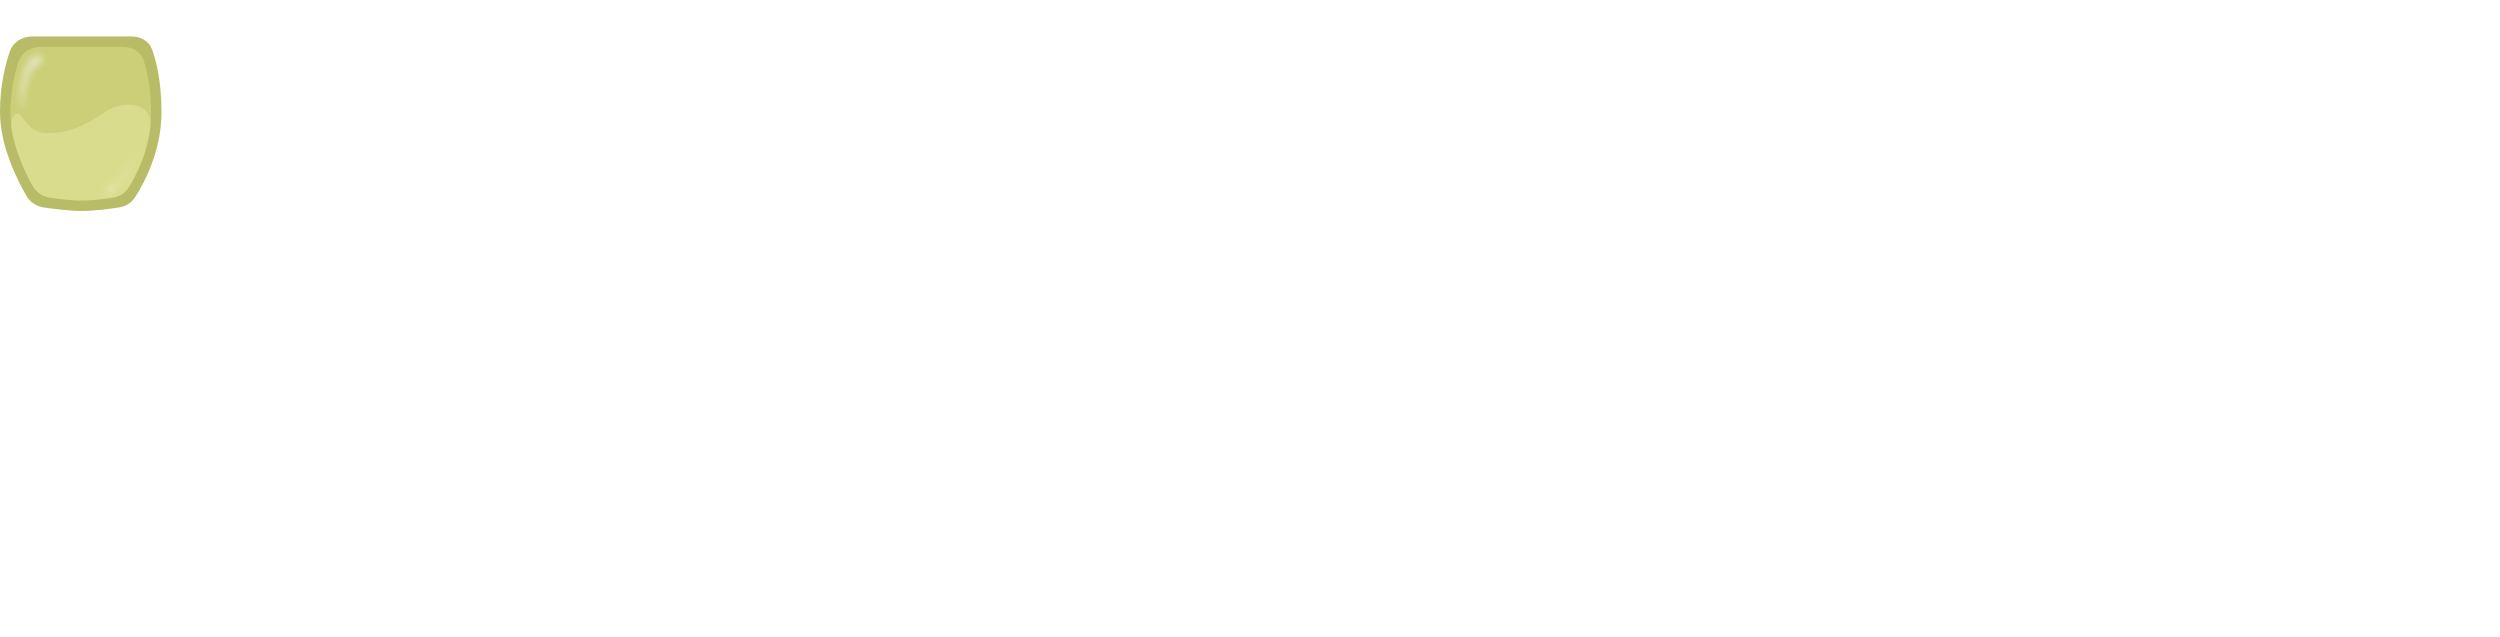
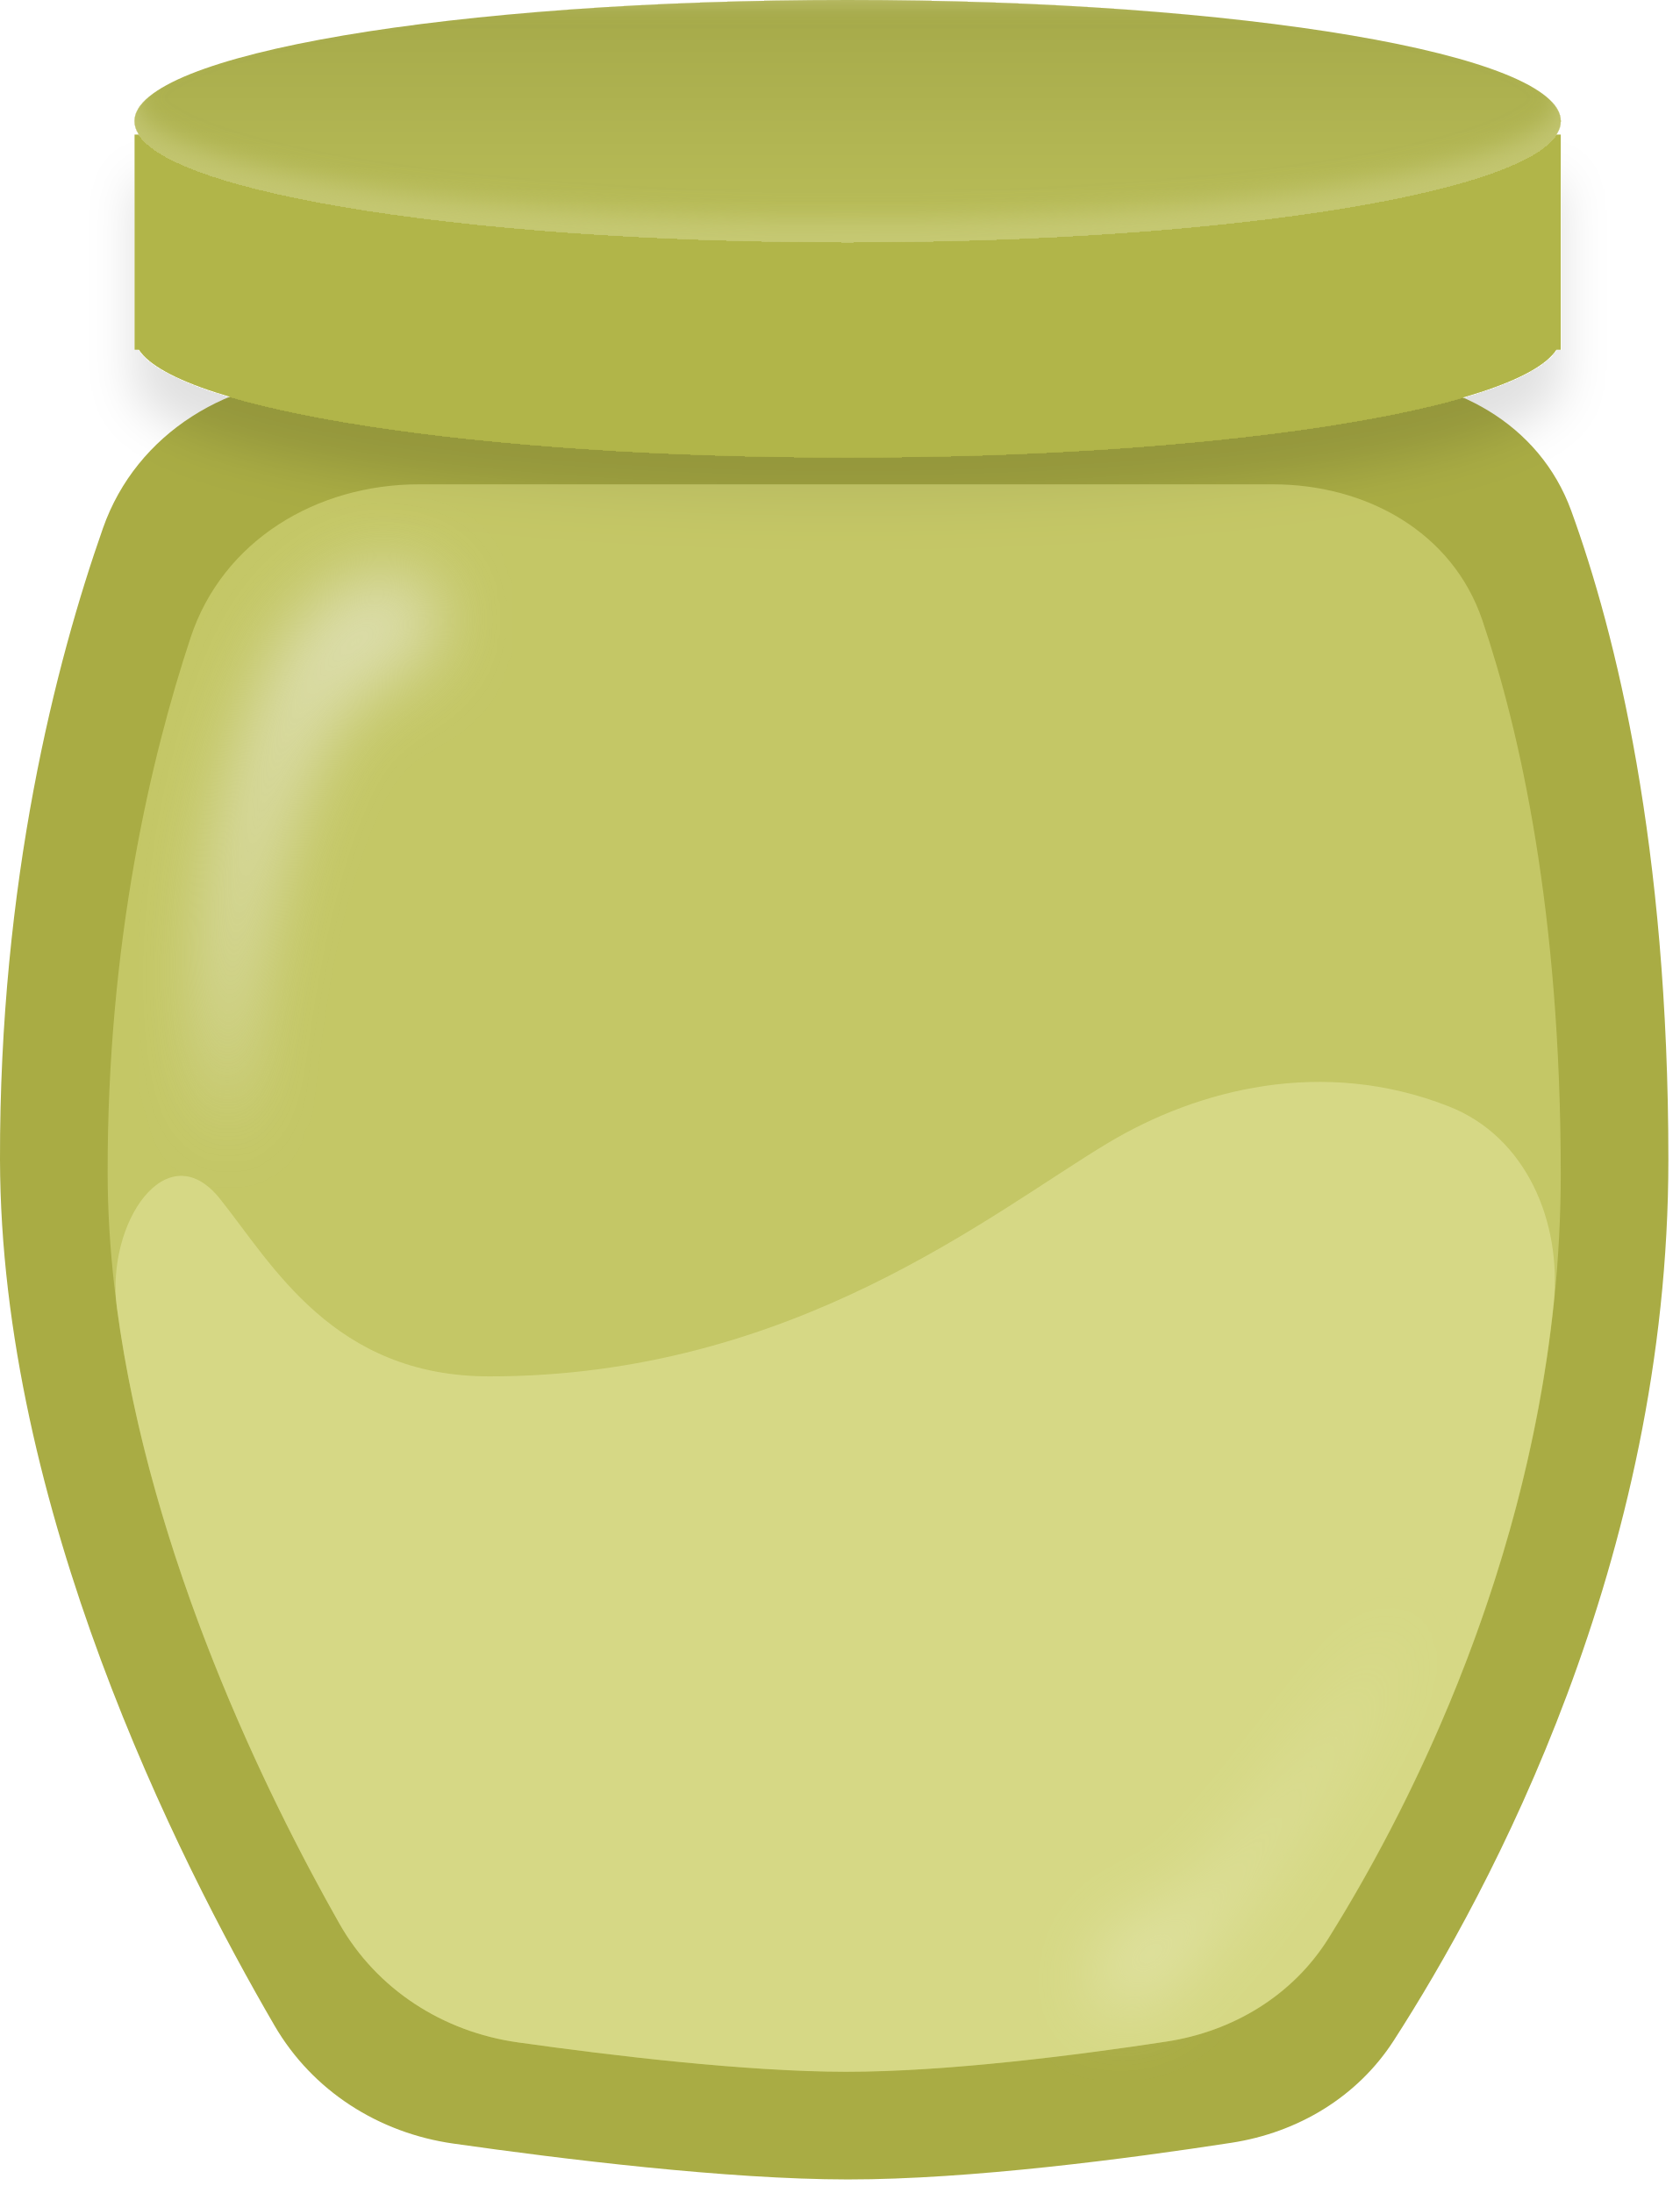
- <svg xmlns="http://www.w3.org/2000/svg" width="1107" height="282" viewBox="0 0 1107 282" fill="none">
-   <path d="M4.412 22.642C5.858 18.527 9.868 16.146 14.229 16.146H58.322C62.296 16.146 65.984 18.157 67.342 21.892C69.258 27.163 71.506 36.22 71.506 49.707C71.506 66.893 63.853 81.078 59.735 87.466C58.175 89.886 55.627 91.408 52.781 91.847C48.394 92.523 41.573 93.423 36.33 93.419C31.182 93.416 24.122 92.55 19.425 91.881C16.225 91.425 13.394 89.621 11.768 86.828C7.605 79.678 0.03 64.624 0 49.707C-0.024 37.791 2.383 28.419 4.412 22.642Z" fill="#B9BC66" />
-   <g filter="url(#filter0_d_549_13281)">
+ <svg xmlns="http://www.w3.org/2000/svg" width="72" height="94" viewBox="0 0 72 94" fill="none">
+   <path d="M4.412 22.642C5.858 18.527 9.868 16.146 14.229 16.146H58.322C62.296 16.146 65.984 18.157 67.342 21.892C69.258 27.163 71.506 36.22 71.506 49.707C71.506 66.893 63.853 81.078 59.735 87.466C58.175 89.886 55.627 91.408 52.781 91.847C48.394 92.523 41.573 93.423 36.33 93.419C31.182 93.416 24.122 92.55 19.425 91.881C16.225 91.425 13.394 89.621 11.768 86.828C7.605 79.678 0.03 64.624 0 49.707C-0.024 37.791 2.383 28.419 4.412 22.642Z" fill="#A9AC44" />
+   <g filter="url(#filter0_d_549_13275)">
    <path d="M66.893 14.993H66.706C65.016 17.588 52.062 19.607 36.331 19.607C20.6 19.607 7.646 17.588 5.956 14.993H5.767V5.767H66.893V14.993Z" fill="#B1B549" />
  </g>
-   <g filter="url(#filter1_i_549_13281)">
-     <path d="M66.893 5.19C66.893 8.056 53.21 10.38 36.33 10.38C19.451 10.38 5.767 8.056 5.767 5.19C5.767 2.324 19.451 0 36.33 0C53.21 0 66.893 2.324 66.893 5.19Z" fill="#B9BC66" />
+   <g filter="url(#filter1_i_549_13275)">
+     <path d="M66.893 5.19C66.893 8.056 53.21 10.38 36.33 10.38C19.451 10.38 5.767 8.056 5.767 5.19C5.767 2.324 19.451 0 36.33 0C53.21 0 66.893 2.324 66.893 5.19Z" fill="url(#paint0_linear_549_13275)" />
  </g>
  <path d="M8.17 27.325C9.547 23.165 13.574 20.76 17.956 20.76H54.551C58.547 20.76 62.249 22.798 63.532 26.582C65.136 31.314 66.893 39.064 66.893 50.313C66.893 65.027 60.592 77.243 56.946 83.08C55.413 85.534 52.853 87.077 49.993 87.512C46.17 88.095 40.593 88.809 36.255 88.806C32.01 88.803 26.27 88.12 22.2 87.546C18.986 87.094 16.146 85.273 14.547 82.448C10.868 75.952 4.639 63.075 4.613 50.313C4.594 40.382 6.47 32.458 8.17 27.325Z" fill="#E0E389" fill-opacity="0.5" />
-   <g filter="url(#filter2_f_549_13281)">
+   <g filter="url(#filter2_f_549_13275)">
    <path d="M9.925 48.898C7.779 41.979 9.709 33.664 10.942 30.372C11.615 28.576 12.043 27.199 13.623 25.783C17.966 21.892 21.555 27.311 16.343 29.332C12.174 30.95 10.327 43.05 9.925 48.898Z" fill="#F6F6F6" fill-opacity="0.5" />
  </g>
-   <g filter="url(#filter3_f_549_13281)">
+   <g filter="url(#filter3_f_549_13275)">
    <path d="M60.392 69.286C57.728 75.305 53.333 81.07 51.468 83.201C50.451 84.363 49.694 85.282 48.614 85.856C45.647 87.435 47.228 82.1 49.552 82.242C51.412 82.355 57.553 73.652 60.392 69.286Z" fill="#F6F6F6" fill-opacity="0.5" />
  </g>
  <path d="M56.937 83.075C60.11 77.996 65.292 68.091 66.585 55.91C66.96 52.376 65.409 48.728 62.102 47.427C56.696 45.301 51.335 46.685 47.479 48.997C42.479 51.995 33.979 58.997 20.979 58.997C14.282 58.997 11.662 54.179 9.425 51.382C7.146 48.533 4.524 52.447 5.009 56.062C6.449 66.806 11.413 76.926 14.538 82.443C16.138 85.268 18.977 87.089 22.191 87.542C26.262 88.115 32.001 88.798 36.247 88.801C40.584 88.804 46.161 88.09 49.984 87.508C52.845 87.072 55.405 85.529 56.937 83.075Z" fill="#E8EAA5" fill-opacity="0.5" />
  <defs>
-     <filter id="filter0_d_549_13281" x="1038.77" y="193.767" width="65.126" height="17.841" filterUnits="userSpaceOnUse" color-interpolation-filters="sRGB">
+     <filter id="filter0_d_549_13275" x="3.767" y="5.767" width="65.126" height="17.841" filterUnits="userSpaceOnUse" color-interpolation-filters="sRGB">
      <feFlood flood-opacity="0" result="BackgroundImageFix" />
      <feColorMatrix in="SourceAlpha" type="matrix" values="0 0 0 0 0 0 0 0 0 0 0 0 0 0 0 0 0 0 127 0" result="hardAlpha" />
      <feOffset dy="2" />
      <feGaussianBlur stdDeviation="1" />
      <feComposite in2="hardAlpha" operator="out" />
      <feColorMatrix type="matrix" values="0 0 0 0 0 0 0 0 0 0 0 0 0 0 0 0 0 0 0.12 0" />
-       <feBlend mode="normal" in2="BackgroundImageFix" result="effect1_dropShadow_549_13281" />
-       <feBlend mode="normal" in="SourceGraphic" in2="effect1_dropShadow_549_13281" result="shape" />
+       <feBlend mode="normal" in2="BackgroundImageFix" result="effect1_dropShadow_549_13275" />
+       <feBlend mode="normal" in="SourceGraphic" in2="effect1_dropShadow_549_13275" result="shape" />
    </filter>
-     <filter id="filter1_i_549_13281" x="1040.77" y="187" width="61.127" height="11.38" filterUnits="userSpaceOnUse" color-interpolation-filters="sRGB">
+     <filter id="filter1_i_549_13275" x="5.767" y="-1" width="61.127" height="11.38" filterUnits="userSpaceOnUse" color-interpolation-filters="sRGB">
      <feFlood flood-opacity="0" result="BackgroundImageFix" />
      <feBlend mode="normal" in="SourceGraphic" in2="BackgroundImageFix" result="shape" />
      <feColorMatrix in="SourceAlpha" type="matrix" values="0 0 0 0 0 0 0 0 0 0 0 0 0 0 0 0 0 0 127 0" result="hardAlpha" />
      <feOffset dy="-1" />
      <feGaussianBlur stdDeviation="0.5" />
      <feComposite in2="hardAlpha" operator="arithmetic" k2="-1" k3="1" />
      <feColorMatrix type="matrix" values="0 0 0 0 0.823 0 0 0 0 0.83 0 0 0 0 0.551 0 0 0 0.5 0" />
-       <feBlend mode="normal" in2="shape" result="effect1_innerShadow_549_13281" />
+       <feBlend mode="normal" in2="shape" result="effect1_innerShadow_549_13275" />
    </filter>
-     <filter id="filter2_f_549_13281" x="5.96" y="21.411" width="15.966" height="30.487" filterUnits="userSpaceOnUse" color-interpolation-filters="sRGB">
+     <filter id="filter2_f_549_13275" x="5.96" y="21.411" width="15.966" height="30.487" filterUnits="userSpaceOnUse" color-interpolation-filters="sRGB">
      <feFlood flood-opacity="0" result="BackgroundImageFix" />
      <feBlend mode="normal" in="SourceGraphic" in2="BackgroundImageFix" result="shape" />
-       <feGaussianBlur stdDeviation="1.5" result="effect1_foregroundBlur_549_13281" />
+       <feGaussianBlur stdDeviation="1.5" result="effect1_foregroundBlur_549_13275" />
    </filter>
-     <filter id="filter3_f_549_13281" x="43.992" y="66.286" width="19.399" height="22.862" filterUnits="userSpaceOnUse" color-interpolation-filters="sRGB">
+     <filter id="filter3_f_549_13275" x="43.992" y="66.286" width="19.399" height="22.862" filterUnits="userSpaceOnUse" color-interpolation-filters="sRGB">
      <feFlood flood-opacity="0" result="BackgroundImageFix" />
      <feBlend mode="normal" in="SourceGraphic" in2="BackgroundImageFix" result="shape" />
-       <feGaussianBlur stdDeviation="1.5" result="effect1_foregroundBlur_549_13281" />
+       <feGaussianBlur stdDeviation="1.5" result="effect1_foregroundBlur_549_13275" />
    </filter>
+     <linearGradient id="paint0_linear_549_13275" x1="36.33" y1="10.38" x2="36.33" y2="0" gradientUnits="userSpaceOnUse">
+       <stop stop-color="#BABE59" />
+       <stop offset="1" stop-color="#A5A949" />
+     </linearGradient>
  </defs>
</svg>
